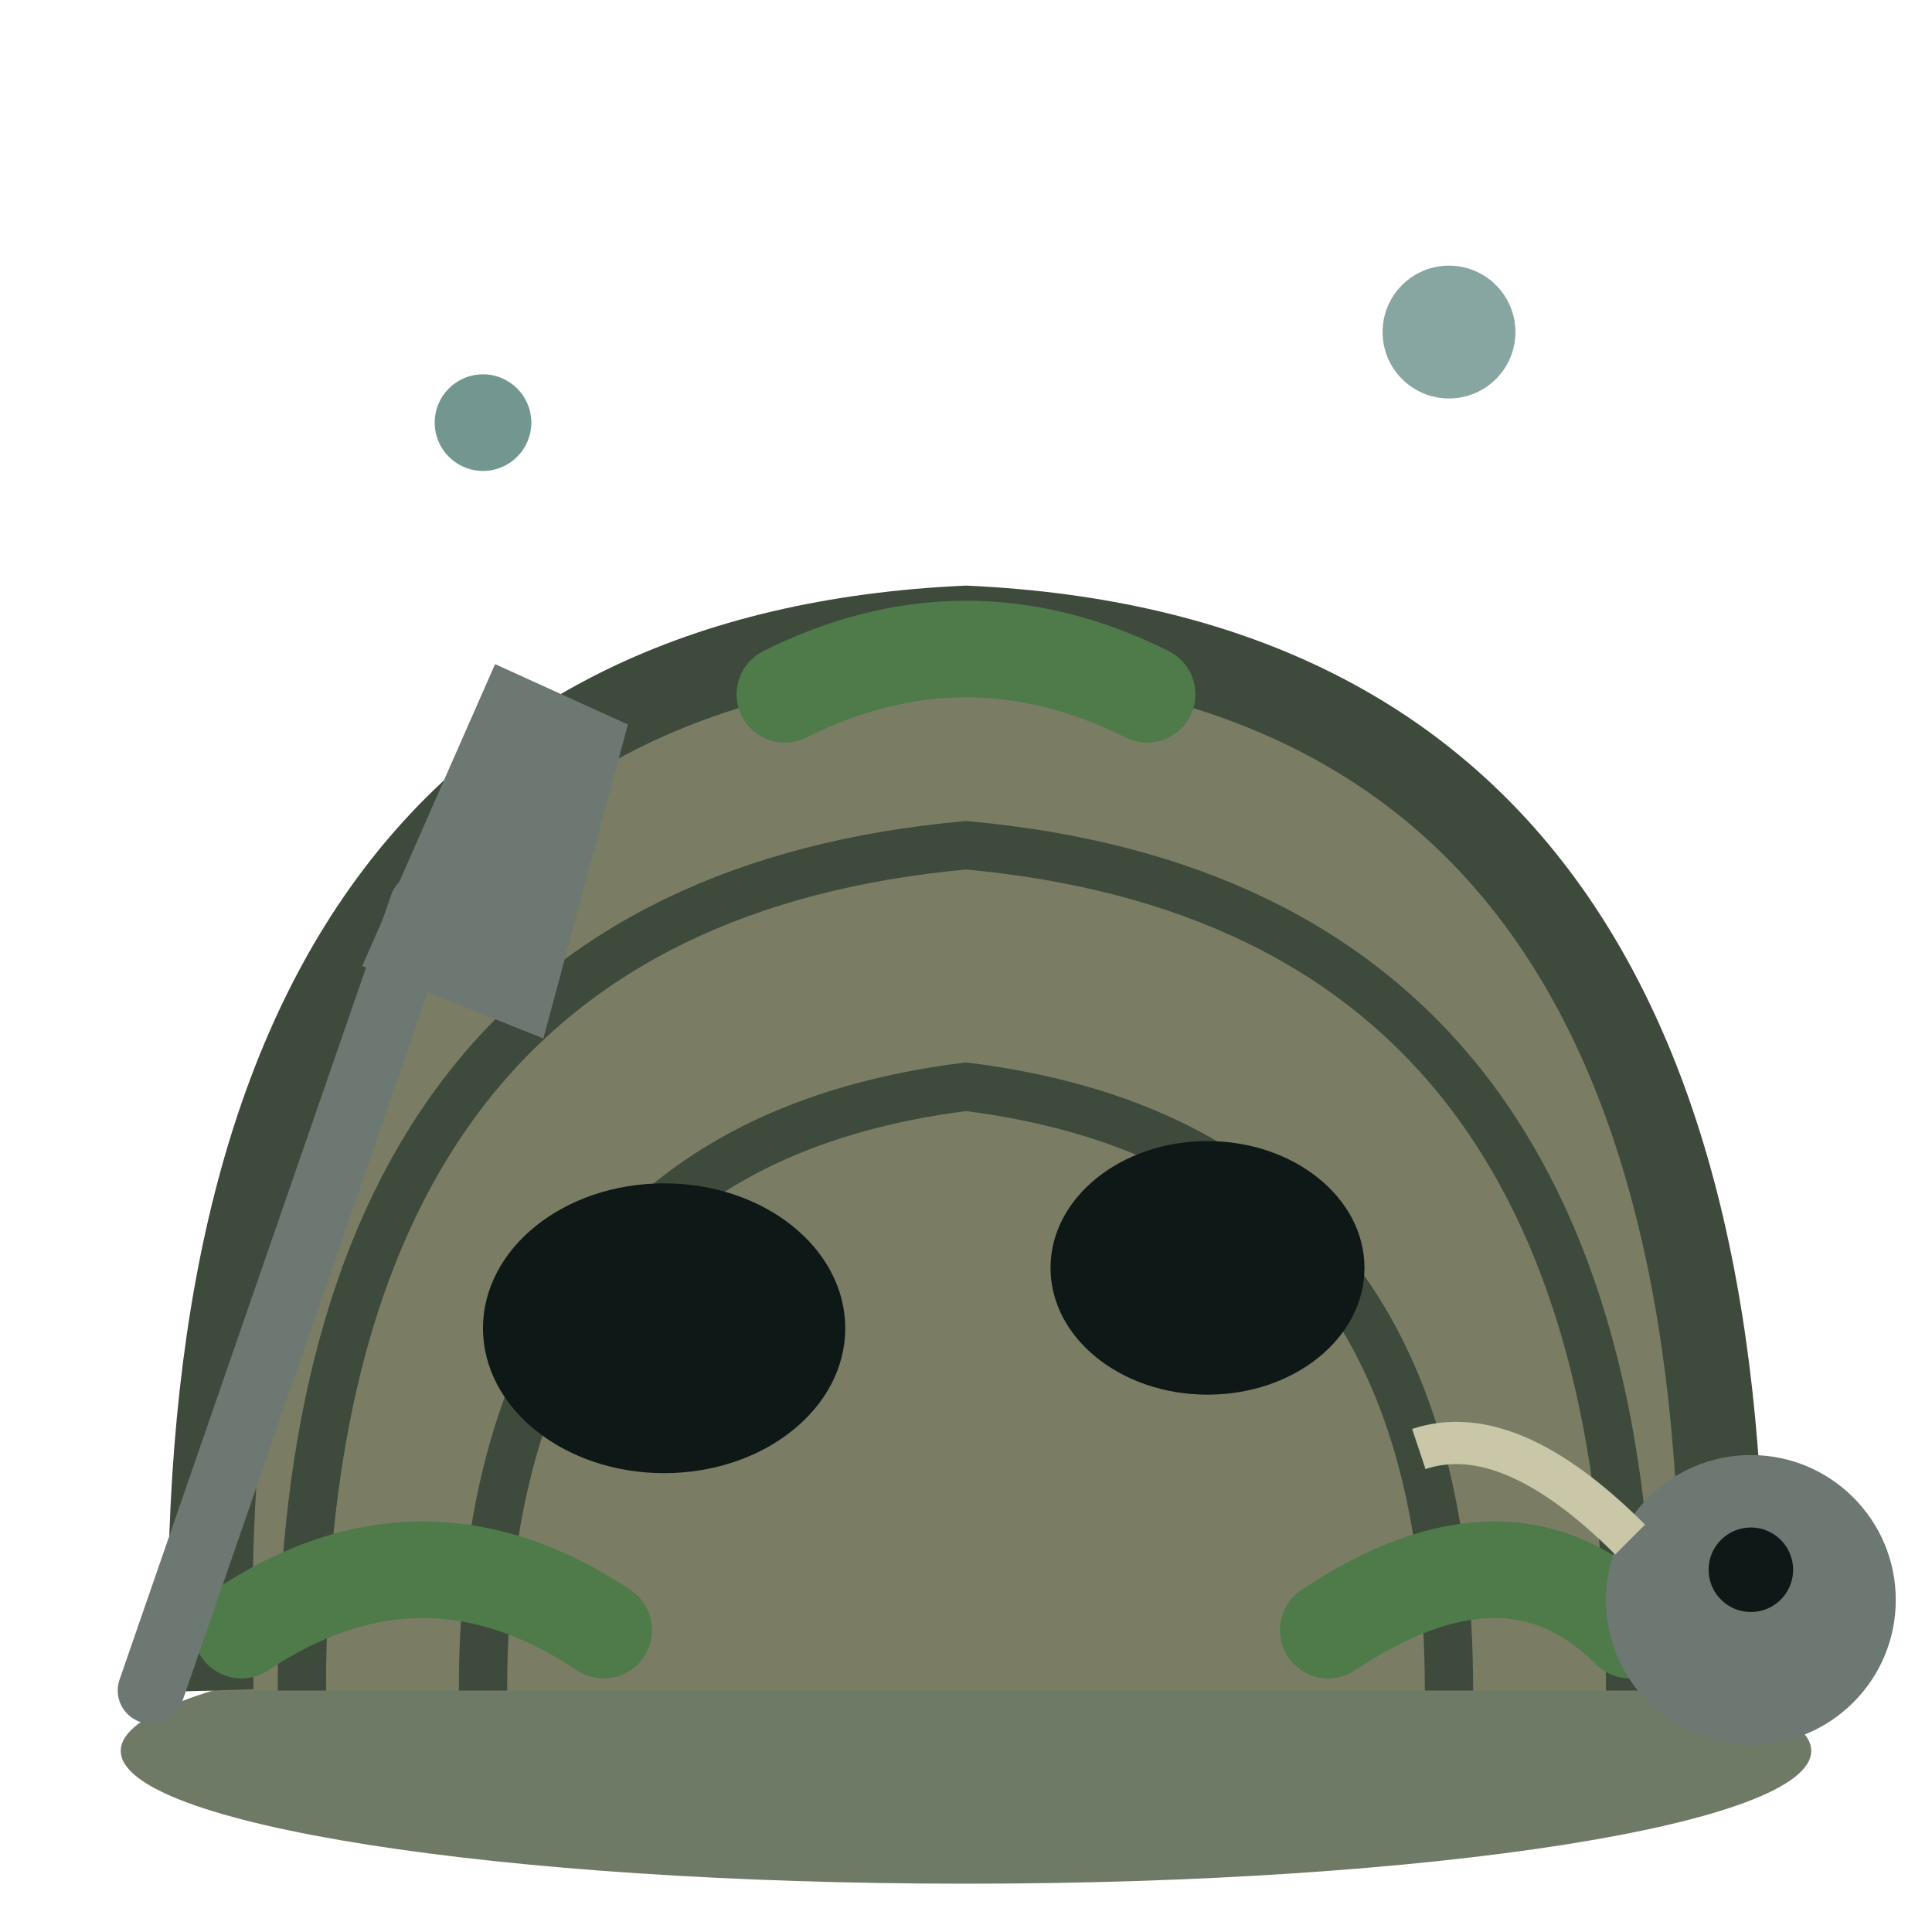
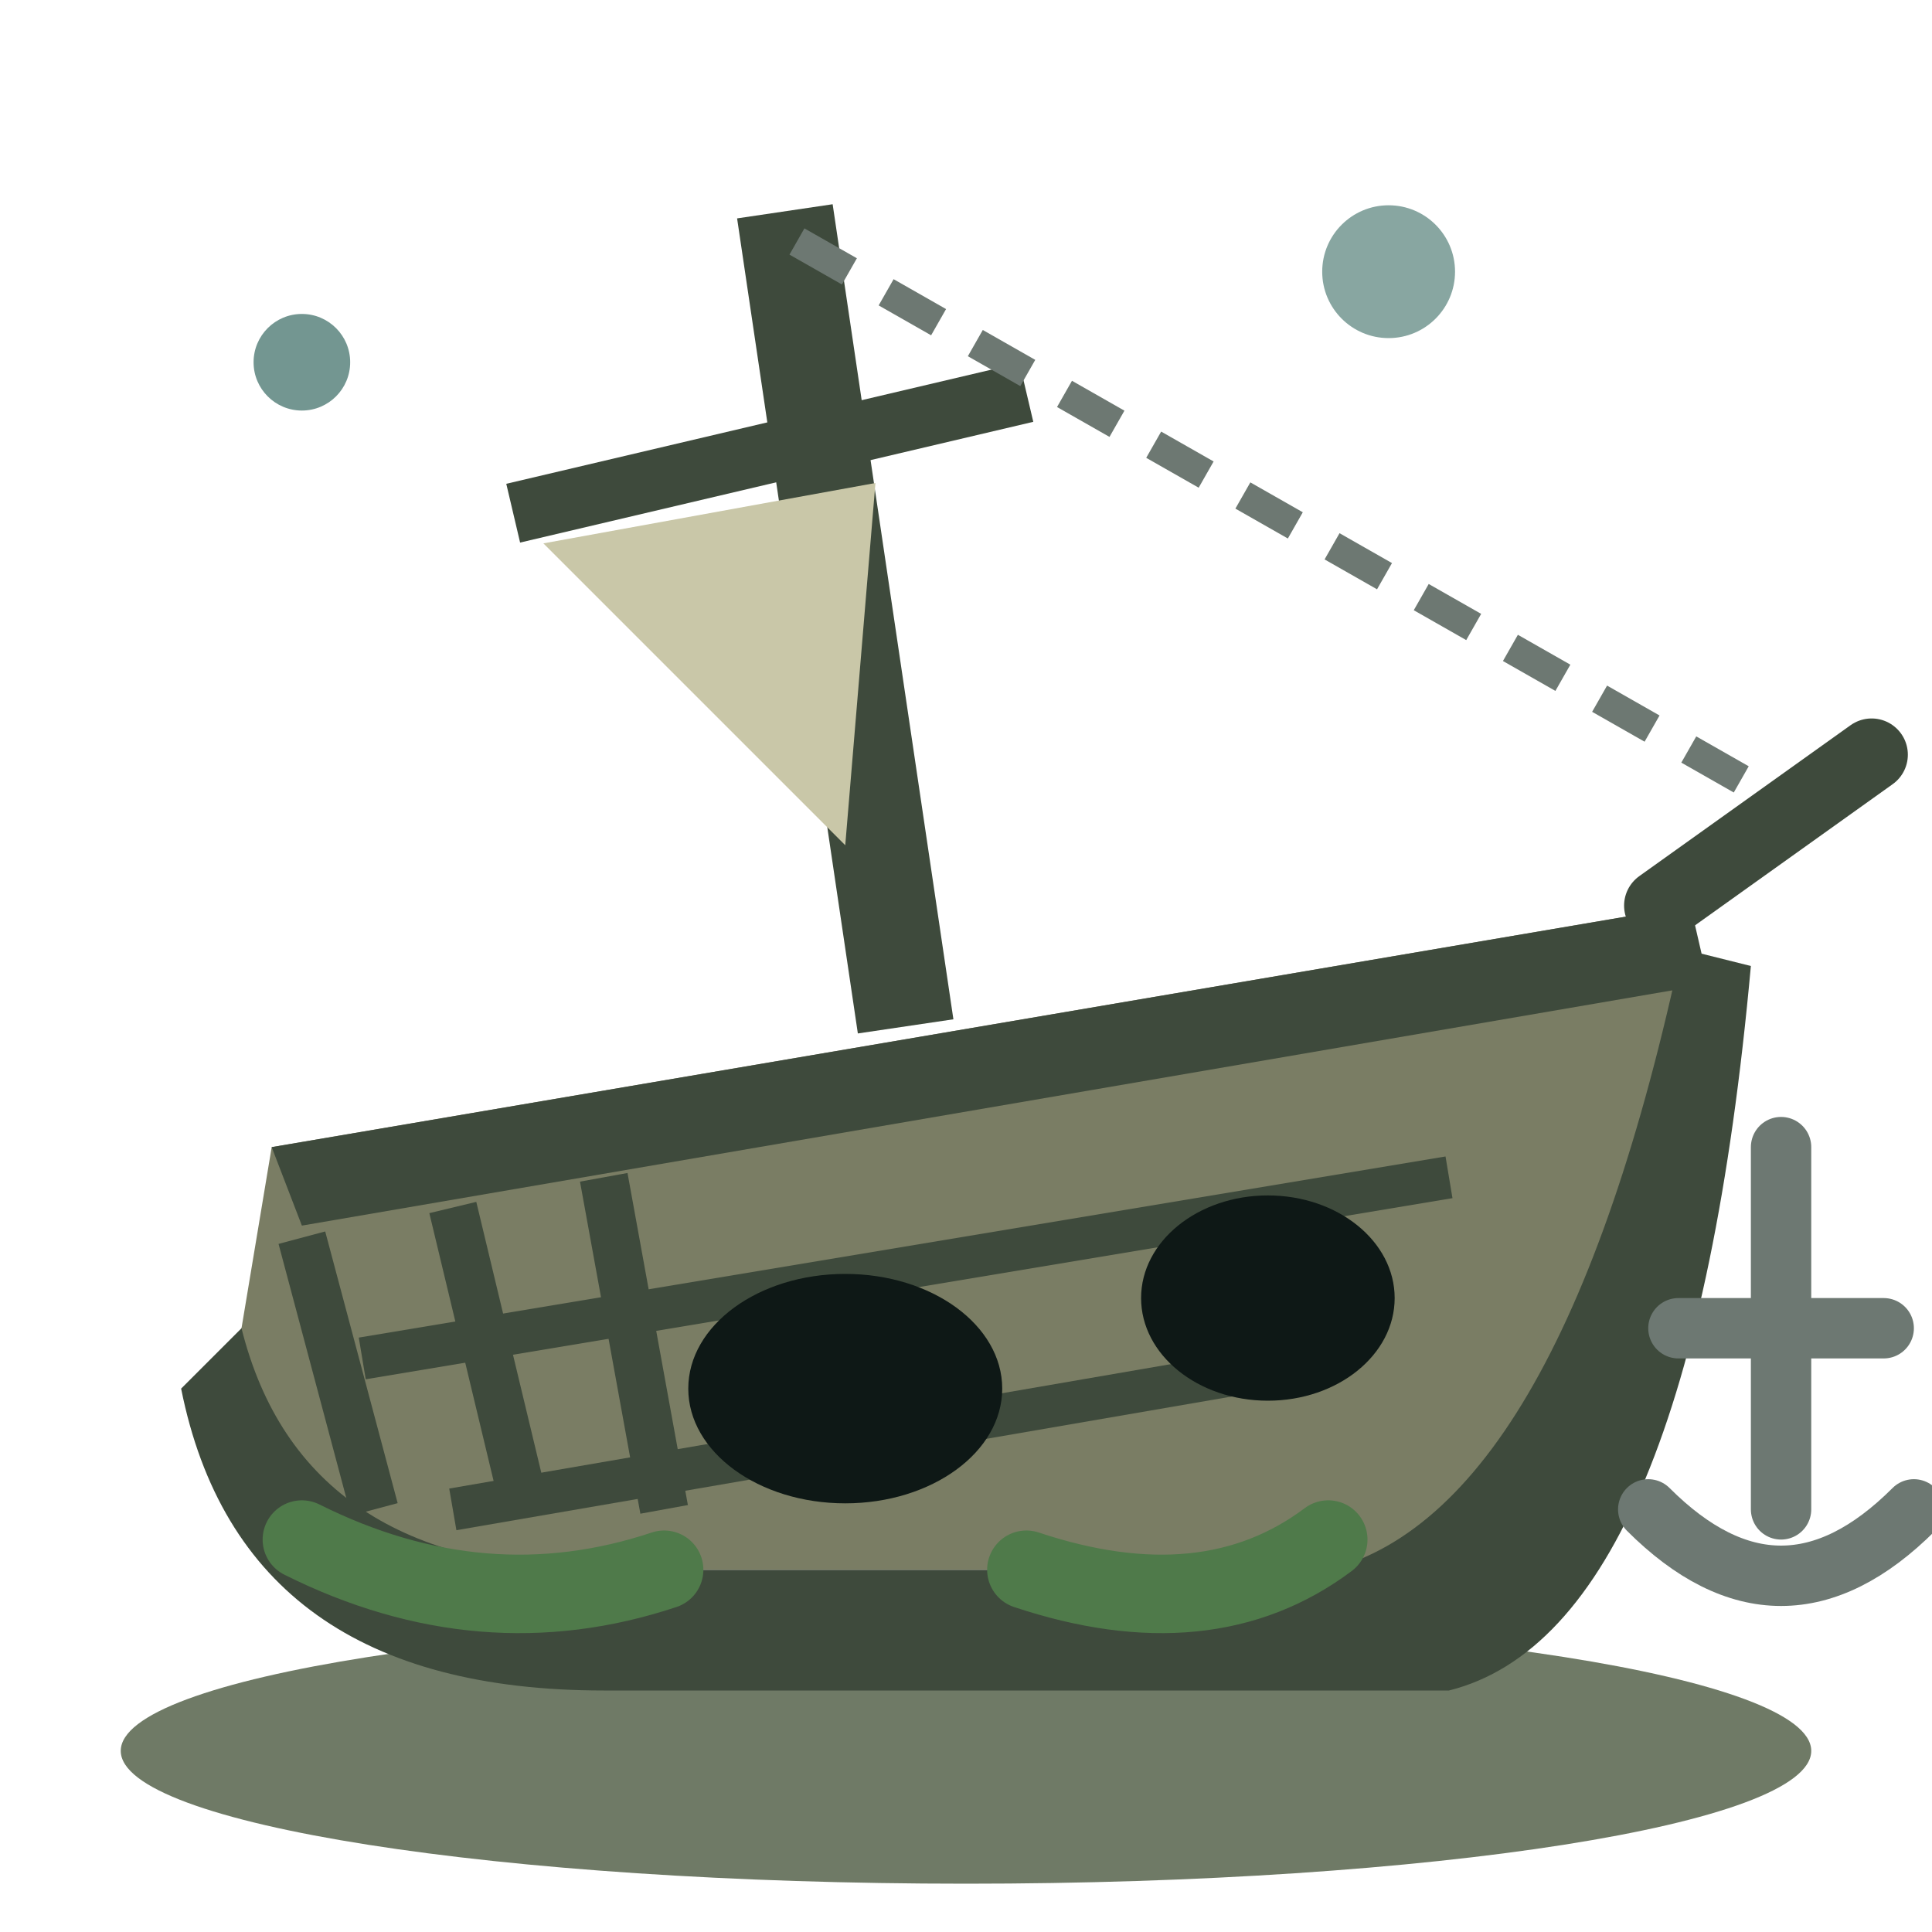
<svg xmlns="http://www.w3.org/2000/svg" viewBox="0 0 32 32">
  <ellipse cx="16" cy="29" rx="14" ry="2.2" fill="#6f7a66" />
-   <path d="M3 28 Q3 12 16 11 Q29 12 29 28 Z" fill="#7a7d64" />
-   <path d="M5 28 Q5 15 16 14 Q27 15 27 28" fill="none" stroke="#3e4a3c" stroke-width=".8" />
-   <path d="M8 28 Q8 19 16 18 Q24 19 24 28" fill="none" stroke="#3e4a3c" stroke-width=".8" />
-   <path d="M3.5 28 Q3 11 16 10.4 Q29 11 28.5 28" fill="none" stroke="#3e4a3c" stroke-width="1.4" />
-   <ellipse cx="11" cy="22" rx="3" ry="2.4" fill="#0e1816" />
-   <ellipse cx="20" cy="21" rx="2.6" ry="2.1" fill="#0e1816" />
-   <path d="M4 27 q3 -2 6 0 M22 27 q3 -2 5 0 M13 11.5 q3 -1.5 6 0" stroke="#4f7a4a" stroke-width="1.6" fill="none" stroke-linecap="round" />
-   <path d="M2.5 28 L7 15" stroke="#6d7872" stroke-width="1.1" stroke-linecap="round" />
-   <path d="M6 16 l2.2 -5 l2.2 1 l-1.4 5.2 Z" fill="#6d7872" />
-   <circle cx="29" cy="26.5" r="2.4" fill="#6d7872" />
-   <circle cx="29" cy="26" r=".7" fill="#0e1816" />
-   <path d="M27 25.5 Q25 23.5 23.5 24" stroke="#c9c7a8" stroke-width=".7" fill="none" />
-   <circle cx="8" cy="7" r=".8" fill="#386a63" opacity=".7" />
-   <circle cx="24" cy="5.5" r="1.1" fill="#386a63" opacity=".6" />
+   <path d="M3 23 Q4 28 10 28 L24 28 Q28 27 29 16 L27 15.5 Q25 25 20 26 L10 26 Q6 25 5 21 Z" fill="#3e4a3c" />
+   <path d="M4 22 Q5 26 10 26 L22 26 Q26 25 28 15 L4.5 19 Z" fill="#7a7d64" />
+   <path d="M4.5 19 L28 15 L28.3 16.3 L5 20.3 Z" fill="#3e4a3c" />
+   <path d="M6 22.5 L24 19.5 M7.5 25 L22 22.5" stroke="#3e4a3c" stroke-width=".7" />
+   <path d="M5 20.5 l1.2 4.5 M7.5 20 l1.2 5 M10 19.5 l1 5.5" stroke="#3e4a3c" stroke-width=".8" />
+   <ellipse cx="14" cy="23" rx="2.6" ry="1.9" fill="#0e1816" />
+   <ellipse cx="21" cy="21.5" rx="2.1" ry="1.7" fill="#0e1816" />
+   <path d="M5 25.5 q3 1.5 6 .5 M17 26 q3 1 5 -.5" stroke="#4f7a4a" stroke-width="1.3" fill="none" stroke-linecap="round" />
+   <path d="M15 17 L13 3.5" stroke="#3e4a3c" stroke-width="1.6" />
+   <path d="M8.5 8.5 L17 6.5" stroke="#3e4a3c" stroke-width="1" />
+   <path d="M9 9 L14.5 8 L14 14 Z" fill="#c9c7a8" />
+   <path d="M13.2 4 L29 13" stroke="#6d7872" stroke-width=".5" stroke-dasharray="1 .7" />
+   <path d="M27.5 15 L31 12.5" stroke="#3e4a3c" stroke-width="1.2" stroke-linecap="round" />
+   <path d="M29.5 19 v6 M27.8 22 h3.4 M27.3 25 q2.2 2.2 4.4 0" stroke="#6d7872" stroke-width="1" fill="none" stroke-linecap="round" />
+   <circle cx="5" cy="6" r=".8" fill="#386a63" opacity=".7" />
+   <circle cx="23" cy="4.5" r="1.1" fill="#386a63" opacity=".6" />
</svg>
